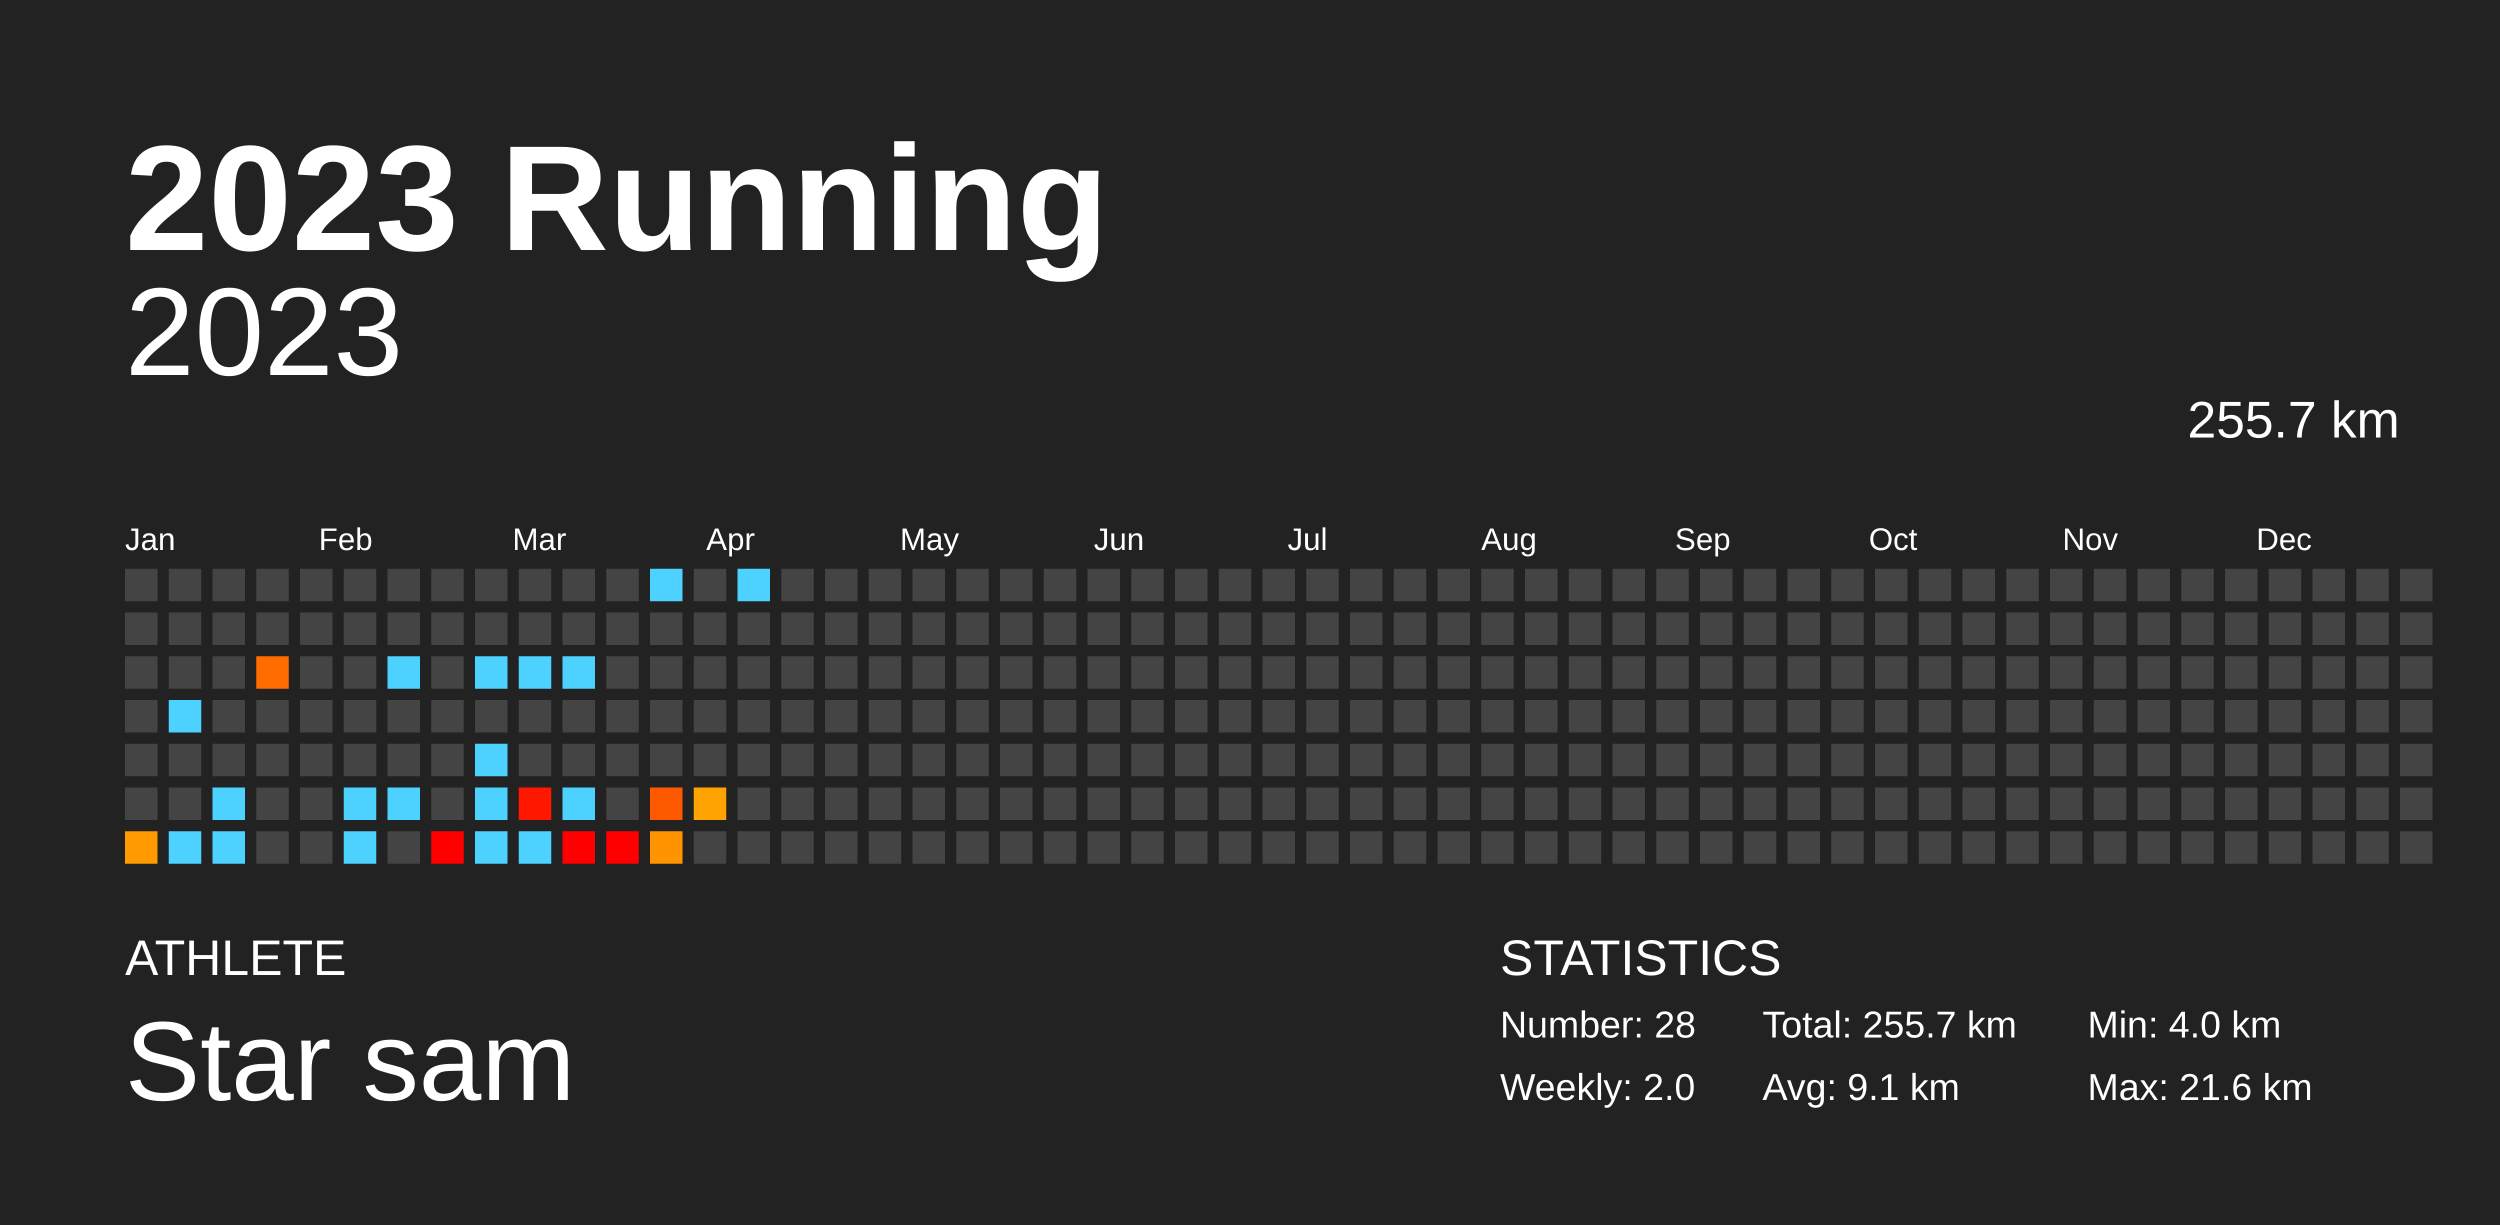
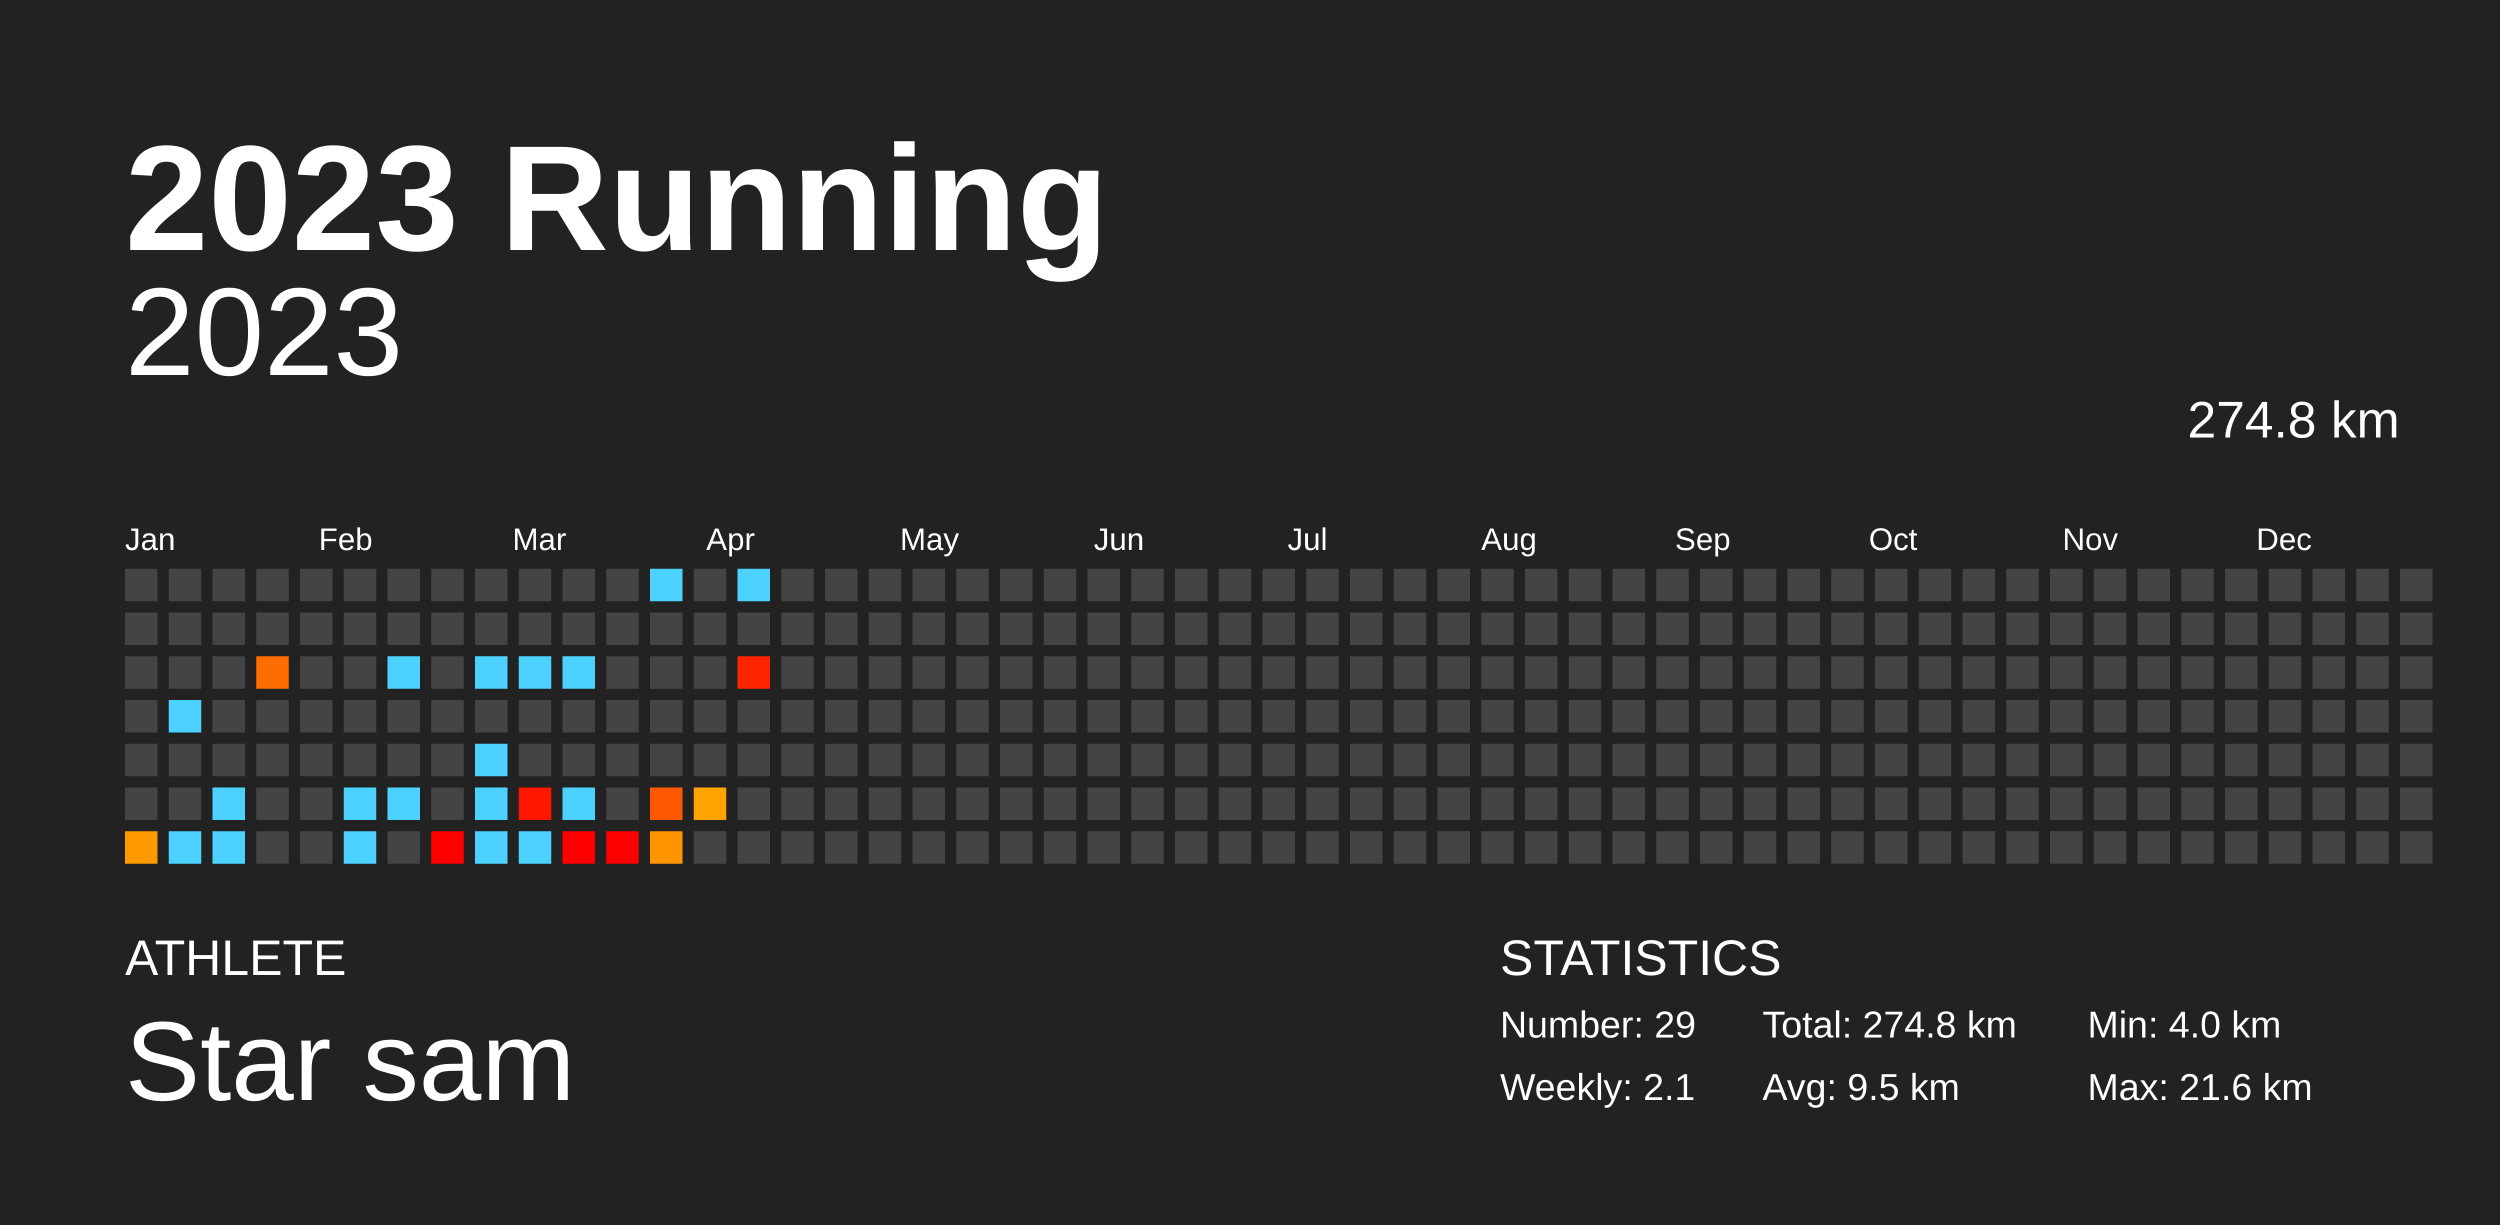
<svg xmlns="http://www.w3.org/2000/svg" baseProfile="full" height="98mm" version="1.1" viewBox="0,0,200,98" width="200mm">
  <defs />
  <rect fill="#222222" height="98" width="200" x="0" y="0" />
  <text fill="#FFFFFF" style="font-size:12px; font-family:Arial; font-weight:bold;" x="10" y="20">2023 Running</text>
  <text fill="#FFFFFF" style="font-size:4px; font-family:Arial" x="10" y="78">ATHLETE</text>
  <text fill="#FFFFFF" style="font-size:9px; font-family:Arial" x="10" y="88">Star sam</text>
  <text fill="#FFFFFF" style="font-size:4px; font-family:Arial" x="120" y="78">STATISTICS</text>
-   <text fill="#FFFFFF" style="font-size:3px; font-family:Arial" x="120" y="83">Number: 28</text>
-   <text fill="#FFFFFF" style="font-size:3px; font-family:Arial" x="120" y="88">Weekly: 2.0</text>
-   <text fill="#FFFFFF" style="font-size:3px; font-family:Arial" x="141" y="83">Total: 255.7 km</text>
-   <text fill="#FFFFFF" style="font-size:3px; font-family:Arial" x="141" y="88">Avg: 9.1 km</text>
+   <text fill="#FFFFFF" style="font-size:3px; font-family:Arial" x="120" y="83">Number: 29</text>
+   <text fill="#FFFFFF" style="font-size:3px; font-family:Arial" x="120" y="88">Weekly: 2.1</text>
+   <text fill="#FFFFFF" style="font-size:3px; font-family:Arial" x="141" y="83">Total: 274.8 km</text>
+   <text fill="#FFFFFF" style="font-size:3px; font-family:Arial" x="141" y="88">Avg: 9.5 km</text>
  <text fill="#FFFFFF" style="font-size:3px; font-family:Arial" x="167" y="83">Min: 4.0 km</text>
  <text fill="#FFFFFF" style="font-size:3px; font-family:Arial" x="167" y="88">Max: 21.6 km</text>
  <text alignment-baseline="hanging" fill="#FFFFFF" style="font-size:10.0px; font-family:Arial;" x="10" y="30">2023</text>
-   <text alignment-baseline="hanging" fill="#FFFFFF" style="font-size:4.125px; font-family:Arial;" x="175" y="35">255.7 km</text>
+   <text alignment-baseline="hanging" fill="#FFFFFF" style="font-size:4.125px; font-family:Arial;" x="175" y="35">274.8 km</text>
  <text fill="#FFFFFF" style="font-size:2.5px; font-family:Arial" x="10.0" y="44">Jan</text>
  <text fill="#FFFFFF" style="font-size:2.5px; font-family:Arial" x="25.5" y="44">Feb</text>
  <text fill="#FFFFFF" style="font-size:2.5px; font-family:Arial" x="41.0" y="44">Mar</text>
  <text fill="#FFFFFF" style="font-size:2.5px; font-family:Arial" x="56.5" y="44">Apr</text>
  <text fill="#FFFFFF" style="font-size:2.5px; font-family:Arial" x="72.0" y="44">May</text>
  <text fill="#FFFFFF" style="font-size:2.5px; font-family:Arial" x="87.5" y="44">Jun</text>
  <text fill="#FFFFFF" style="font-size:2.5px; font-family:Arial" x="103.0" y="44">Jul</text>
  <text fill="#FFFFFF" style="font-size:2.5px; font-family:Arial" x="118.5" y="44">Aug</text>
  <text fill="#FFFFFF" style="font-size:2.5px; font-family:Arial" x="134.0" y="44">Sep</text>
  <text fill="#FFFFFF" style="font-size:2.5px; font-family:Arial" x="149.5" y="44">Oct</text>
  <text fill="#FFFFFF" style="font-size:2.5px; font-family:Arial" x="165.0" y="44">Nov</text>
  <text fill="#FFFFFF" style="font-size:2.5px; font-family:Arial" x="180.5" y="44">Dec</text>
  <rect fill="#444444" height="2.6" width="2.6" x="10.0" y="45.5" />
  <rect fill="#444444" height="2.6" width="2.6" x="10.0" y="49.0" />
  <rect fill="#444444" height="2.6" width="2.6" x="10.0" y="52.5" />
  <rect fill="#444444" height="2.6" width="2.6" x="10.0" y="56.0" />
  <rect fill="#444444" height="2.6" width="2.6" x="10.0" y="59.5" />
  <rect fill="#444444" height="2.6" width="2.6" x="10.0" y="63.0" />
  <rect fill="#ff9a00" height="2.6" width="2.6" x="10.0" y="66.5" />
  <rect fill="#444444" height="2.6" width="2.6" x="13.5" y="45.5" />
  <rect fill="#444444" height="2.6" width="2.6" x="13.5" y="49.0" />
  <rect fill="#444444" height="2.6" width="2.6" x="13.5" y="52.5" />
  <rect fill="#4dd2ff" height="2.6" width="2.6" x="13.5" y="56.0" />
  <rect fill="#444444" height="2.6" width="2.6" x="13.5" y="59.5" />
  <rect fill="#444444" height="2.6" width="2.6" x="13.5" y="63.0" />
  <rect fill="#4dd2ff" height="2.6" width="2.6" x="13.5" y="66.5" />
  <rect fill="#444444" height="2.6" width="2.6" x="17.0" y="45.5" />
  <rect fill="#444444" height="2.6" width="2.6" x="17.0" y="49.0" />
  <rect fill="#444444" height="2.6" width="2.6" x="17.0" y="52.5" />
  <rect fill="#444444" height="2.6" width="2.6" x="17.0" y="56.0" />
  <rect fill="#444444" height="2.6" width="2.6" x="17.0" y="59.5" />
  <rect fill="#4dd2ff" height="2.6" width="2.6" x="17.0" y="63.0" />
  <rect fill="#4dd2ff" height="2.6" width="2.6" x="17.0" y="66.5" />
  <rect fill="#444444" height="2.6" width="2.6" x="20.5" y="45.5" />
  <rect fill="#444444" height="2.6" width="2.6" x="20.5" y="49.0" />
  <rect fill="#ff6d00" height="2.6" width="2.6" x="20.5" y="52.5" />
  <rect fill="#444444" height="2.6" width="2.6" x="20.5" y="56.0" />
  <rect fill="#444444" height="2.6" width="2.6" x="20.5" y="59.5" />
  <rect fill="#444444" height="2.6" width="2.6" x="20.5" y="63.0" />
  <rect fill="#444444" height="2.6" width="2.6" x="20.5" y="66.5" />
  <rect fill="#444444" height="2.6" width="2.6" x="24.0" y="45.5" />
  <rect fill="#444444" height="2.6" width="2.6" x="24.0" y="49.0" />
  <rect fill="#444444" height="2.6" width="2.6" x="24.0" y="52.5" />
  <rect fill="#444444" height="2.6" width="2.6" x="24.0" y="56.0" />
  <rect fill="#444444" height="2.6" width="2.6" x="24.0" y="59.5" />
  <rect fill="#444444" height="2.6" width="2.6" x="24.0" y="63.0" />
  <rect fill="#444444" height="2.6" width="2.6" x="24.0" y="66.5" />
  <rect fill="#444444" height="2.6" width="2.6" x="27.5" y="45.5" />
  <rect fill="#444444" height="2.6" width="2.6" x="27.5" y="49.0" />
  <rect fill="#444444" height="2.6" width="2.6" x="27.5" y="52.5" />
  <rect fill="#444444" height="2.6" width="2.6" x="27.5" y="56.0" />
  <rect fill="#444444" height="2.6" width="2.6" x="27.5" y="59.5" />
  <rect fill="#4dd2ff" height="2.6" width="2.6" x="27.5" y="63.0" />
  <rect fill="#4dd2ff" height="2.6" width="2.6" x="27.5" y="66.5" />
  <rect fill="#444444" height="2.6" width="2.6" x="31.0" y="45.5" />
  <rect fill="#444444" height="2.6" width="2.6" x="31.0" y="49.0" />
  <rect fill="#4dd2ff" height="2.6" width="2.6" x="31.0" y="52.5" />
  <rect fill="#444444" height="2.6" width="2.6" x="31.0" y="56.0" />
  <rect fill="#444444" height="2.6" width="2.6" x="31.0" y="59.5" />
  <rect fill="#4dd2ff" height="2.6" width="2.6" x="31.0" y="63.0" />
  <rect fill="#444444" height="2.6" width="2.6" x="31.0" y="66.5" />
  <rect fill="#444444" height="2.6" width="2.6" x="34.5" y="45.5" />
  <rect fill="#444444" height="2.6" width="2.6" x="34.5" y="49.0" />
  <rect fill="#444444" height="2.6" width="2.6" x="34.5" y="52.5" />
  <rect fill="#444444" height="2.6" width="2.6" x="34.5" y="56.0" />
  <rect fill="#444444" height="2.6" width="2.6" x="34.5" y="59.5" />
  <rect fill="#444444" height="2.6" width="2.6" x="34.5" y="63.0" />
  <rect fill="red" height="2.6" width="2.6" x="34.5" y="66.5" />
  <rect fill="#444444" height="2.6" width="2.6" x="38.0" y="45.5" />
  <rect fill="#444444" height="2.6" width="2.6" x="38.0" y="49.0" />
  <rect fill="#4dd2ff" height="2.6" width="2.6" x="38.0" y="52.5" />
  <rect fill="#444444" height="2.6" width="2.6" x="38.0" y="56.0" />
  <rect fill="#4dd2ff" height="2.6" width="2.6" x="38.0" y="59.5" />
  <rect fill="#4dd2ff" height="2.6" width="2.6" x="38.0" y="63.0" />
  <rect fill="#4dd2ff" height="2.6" width="2.6" x="38.0" y="66.5" />
  <rect fill="#444444" height="2.6" width="2.6" x="41.5" y="45.5" />
  <rect fill="#444444" height="2.6" width="2.6" x="41.5" y="49.0" />
  <rect fill="#4dd2ff" height="2.6" width="2.6" x="41.5" y="52.5" />
  <rect fill="#444444" height="2.6" width="2.6" x="41.5" y="56.0" />
  <rect fill="#444444" height="2.6" width="2.6" x="41.5" y="59.5" />
  <rect fill="#ff1700" height="2.6" width="2.6" x="41.5" y="63.0" />
  <rect fill="#4dd2ff" height="2.6" width="2.6" x="41.5" y="66.5" />
  <rect fill="#444444" height="2.6" width="2.6" x="45.0" y="45.5" />
  <rect fill="#444444" height="2.6" width="2.6" x="45.0" y="49.0" />
  <rect fill="#4dd2ff" height="2.6" width="2.6" x="45.0" y="52.5" />
  <rect fill="#444444" height="2.6" width="2.6" x="45.0" y="56.0" />
  <rect fill="#444444" height="2.6" width="2.6" x="45.0" y="59.5" />
  <rect fill="#4dd2ff" height="2.6" width="2.6" x="45.0" y="63.0" />
  <rect fill="red" height="2.6" width="2.6" x="45.0" y="66.5" />
  <rect fill="#444444" height="2.6" width="2.6" x="48.5" y="45.5" />
  <rect fill="#444444" height="2.6" width="2.6" x="48.5" y="49.0" />
  <rect fill="#444444" height="2.6" width="2.6" x="48.5" y="52.5" />
  <rect fill="#444444" height="2.6" width="2.6" x="48.5" y="56.0" />
  <rect fill="#444444" height="2.6" width="2.6" x="48.5" y="59.5" />
  <rect fill="#444444" height="2.6" width="2.6" x="48.5" y="63.0" />
  <rect fill="red" height="2.6" width="2.6" x="48.5" y="66.5" />
  <rect fill="#4dd2ff" height="2.6" width="2.6" x="52.0" y="45.5" />
  <rect fill="#444444" height="2.6" width="2.6" x="52.0" y="49.0" />
  <rect fill="#444444" height="2.6" width="2.6" x="52.0" y="52.5" />
  <rect fill="#444444" height="2.6" width="2.6" x="52.0" y="56.0" />
  <rect fill="#444444" height="2.6" width="2.6" x="52.0" y="59.5" />
  <rect fill="#ff5900" height="2.6" width="2.6" x="52.0" y="63.0" />
  <rect fill="#ff9300" height="2.6" width="2.6" x="52.0" y="66.5" />
  <rect fill="#444444" height="2.6" width="2.6" x="55.5" y="45.5" />
  <rect fill="#444444" height="2.6" width="2.6" x="55.5" y="49.0" />
  <rect fill="#444444" height="2.6" width="2.6" x="55.5" y="52.5" />
  <rect fill="#444444" height="2.6" width="2.6" x="55.5" y="56.0" />
  <rect fill="#444444" height="2.6" width="2.6" x="55.5" y="59.5" />
  <rect fill="#ffa300" height="2.6" width="2.6" x="55.5" y="63.0" />
  <rect fill="#444444" height="2.6" width="2.6" x="55.5" y="66.5" />
  <rect fill="#4dd2ff" height="2.6" width="2.6" x="59.0" y="45.5" />
  <rect fill="#444444" height="2.6" width="2.6" x="59.0" y="49.0" />
-   <rect fill="#444444" height="2.6" width="2.6" x="59.0" y="52.5" />
+   <rect fill="#ff2400" height="2.6" width="2.6" x="59.0" y="52.5" />
  <rect fill="#444444" height="2.6" width="2.6" x="59.0" y="56.0" />
  <rect fill="#444444" height="2.6" width="2.6" x="59.0" y="59.5" />
  <rect fill="#444444" height="2.6" width="2.6" x="59.0" y="63.0" />
  <rect fill="#444444" height="2.6" width="2.6" x="59.0" y="66.5" />
  <rect fill="#444444" height="2.6" width="2.6" x="62.5" y="45.5" />
  <rect fill="#444444" height="2.6" width="2.6" x="62.5" y="49.0" />
  <rect fill="#444444" height="2.6" width="2.6" x="62.5" y="52.5" />
  <rect fill="#444444" height="2.6" width="2.6" x="62.5" y="56.0" />
  <rect fill="#444444" height="2.6" width="2.6" x="62.5" y="59.5" />
  <rect fill="#444444" height="2.6" width="2.6" x="62.5" y="63.0" />
  <rect fill="#444444" height="2.6" width="2.6" x="62.5" y="66.5" />
  <rect fill="#444444" height="2.6" width="2.6" x="66.0" y="45.5" />
  <rect fill="#444444" height="2.6" width="2.6" x="66.0" y="49.0" />
  <rect fill="#444444" height="2.6" width="2.6" x="66.0" y="52.5" />
  <rect fill="#444444" height="2.6" width="2.6" x="66.0" y="56.0" />
  <rect fill="#444444" height="2.6" width="2.6" x="66.0" y="59.5" />
  <rect fill="#444444" height="2.6" width="2.6" x="66.0" y="63.0" />
  <rect fill="#444444" height="2.6" width="2.6" x="66.0" y="66.5" />
  <rect fill="#444444" height="2.6" width="2.6" x="69.5" y="45.5" />
  <rect fill="#444444" height="2.6" width="2.6" x="69.5" y="49.0" />
  <rect fill="#444444" height="2.6" width="2.6" x="69.5" y="52.5" />
  <rect fill="#444444" height="2.6" width="2.6" x="69.5" y="56.0" />
  <rect fill="#444444" height="2.6" width="2.6" x="69.5" y="59.5" />
  <rect fill="#444444" height="2.6" width="2.6" x="69.5" y="63.0" />
  <rect fill="#444444" height="2.6" width="2.6" x="69.5" y="66.5" />
  <rect fill="#444444" height="2.6" width="2.6" x="73.0" y="45.5" />
  <rect fill="#444444" height="2.6" width="2.6" x="73.0" y="49.0" />
  <rect fill="#444444" height="2.6" width="2.6" x="73.0" y="52.5" />
  <rect fill="#444444" height="2.6" width="2.6" x="73.0" y="56.0" />
  <rect fill="#444444" height="2.6" width="2.6" x="73.0" y="59.5" />
  <rect fill="#444444" height="2.6" width="2.6" x="73.0" y="63.0" />
  <rect fill="#444444" height="2.6" width="2.6" x="73.0" y="66.5" />
  <rect fill="#444444" height="2.6" width="2.6" x="76.5" y="45.5" />
  <rect fill="#444444" height="2.6" width="2.6" x="76.5" y="49.0" />
  <rect fill="#444444" height="2.6" width="2.6" x="76.5" y="52.5" />
  <rect fill="#444444" height="2.6" width="2.6" x="76.5" y="56.0" />
  <rect fill="#444444" height="2.6" width="2.6" x="76.5" y="59.5" />
  <rect fill="#444444" height="2.6" width="2.6" x="76.5" y="63.0" />
  <rect fill="#444444" height="2.6" width="2.6" x="76.5" y="66.5" />
  <rect fill="#444444" height="2.6" width="2.6" x="80.0" y="45.5" />
  <rect fill="#444444" height="2.6" width="2.6" x="80.0" y="49.0" />
  <rect fill="#444444" height="2.6" width="2.6" x="80.0" y="52.5" />
  <rect fill="#444444" height="2.6" width="2.6" x="80.0" y="56.0" />
  <rect fill="#444444" height="2.6" width="2.6" x="80.0" y="59.5" />
  <rect fill="#444444" height="2.6" width="2.6" x="80.0" y="63.0" />
  <rect fill="#444444" height="2.6" width="2.6" x="80.0" y="66.5" />
  <rect fill="#444444" height="2.6" width="2.6" x="83.5" y="45.5" />
  <rect fill="#444444" height="2.6" width="2.6" x="83.5" y="49.0" />
  <rect fill="#444444" height="2.6" width="2.6" x="83.5" y="52.5" />
  <rect fill="#444444" height="2.6" width="2.6" x="83.5" y="56.0" />
  <rect fill="#444444" height="2.6" width="2.6" x="83.5" y="59.5" />
  <rect fill="#444444" height="2.6" width="2.6" x="83.5" y="63.0" />
  <rect fill="#444444" height="2.6" width="2.6" x="83.5" y="66.5" />
  <rect fill="#444444" height="2.6" width="2.6" x="87.0" y="45.5" />
  <rect fill="#444444" height="2.6" width="2.6" x="87.0" y="49.0" />
  <rect fill="#444444" height="2.6" width="2.6" x="87.0" y="52.5" />
  <rect fill="#444444" height="2.6" width="2.6" x="87.0" y="56.0" />
  <rect fill="#444444" height="2.6" width="2.6" x="87.0" y="59.5" />
  <rect fill="#444444" height="2.6" width="2.6" x="87.0" y="63.0" />
  <rect fill="#444444" height="2.6" width="2.6" x="87.0" y="66.5" />
  <rect fill="#444444" height="2.6" width="2.6" x="90.5" y="45.5" />
  <rect fill="#444444" height="2.6" width="2.6" x="90.5" y="49.0" />
  <rect fill="#444444" height="2.6" width="2.6" x="90.5" y="52.5" />
  <rect fill="#444444" height="2.6" width="2.6" x="90.5" y="56.0" />
  <rect fill="#444444" height="2.6" width="2.6" x="90.5" y="59.5" />
  <rect fill="#444444" height="2.6" width="2.6" x="90.5" y="63.0" />
  <rect fill="#444444" height="2.6" width="2.6" x="90.5" y="66.5" />
  <rect fill="#444444" height="2.6" width="2.6" x="94.0" y="45.5" />
  <rect fill="#444444" height="2.6" width="2.6" x="94.0" y="49.0" />
  <rect fill="#444444" height="2.6" width="2.6" x="94.0" y="52.5" />
  <rect fill="#444444" height="2.6" width="2.6" x="94.0" y="56.0" />
  <rect fill="#444444" height="2.6" width="2.6" x="94.0" y="59.5" />
  <rect fill="#444444" height="2.6" width="2.6" x="94.0" y="63.0" />
  <rect fill="#444444" height="2.6" width="2.6" x="94.0" y="66.5" />
  <rect fill="#444444" height="2.6" width="2.6" x="97.5" y="45.5" />
  <rect fill="#444444" height="2.6" width="2.6" x="97.5" y="49.0" />
  <rect fill="#444444" height="2.6" width="2.6" x="97.5" y="52.5" />
  <rect fill="#444444" height="2.6" width="2.6" x="97.5" y="56.0" />
  <rect fill="#444444" height="2.6" width="2.6" x="97.5" y="59.5" />
  <rect fill="#444444" height="2.6" width="2.6" x="97.5" y="63.0" />
  <rect fill="#444444" height="2.6" width="2.6" x="97.5" y="66.5" />
  <rect fill="#444444" height="2.6" width="2.6" x="101.0" y="45.5" />
  <rect fill="#444444" height="2.6" width="2.6" x="101.0" y="49.0" />
  <rect fill="#444444" height="2.6" width="2.6" x="101.0" y="52.5" />
  <rect fill="#444444" height="2.6" width="2.6" x="101.0" y="56.0" />
  <rect fill="#444444" height="2.6" width="2.6" x="101.0" y="59.5" />
  <rect fill="#444444" height="2.6" width="2.6" x="101.0" y="63.0" />
  <rect fill="#444444" height="2.6" width="2.6" x="101.0" y="66.5" />
  <rect fill="#444444" height="2.6" width="2.6" x="104.5" y="45.5" />
  <rect fill="#444444" height="2.6" width="2.6" x="104.5" y="49.0" />
  <rect fill="#444444" height="2.6" width="2.6" x="104.5" y="52.5" />
  <rect fill="#444444" height="2.6" width="2.6" x="104.5" y="56.0" />
  <rect fill="#444444" height="2.6" width="2.6" x="104.5" y="59.5" />
  <rect fill="#444444" height="2.6" width="2.6" x="104.5" y="63.0" />
  <rect fill="#444444" height="2.6" width="2.6" x="104.5" y="66.5" />
  <rect fill="#444444" height="2.6" width="2.6" x="108.0" y="45.5" />
  <rect fill="#444444" height="2.6" width="2.6" x="108.0" y="49.0" />
  <rect fill="#444444" height="2.6" width="2.6" x="108.0" y="52.5" />
  <rect fill="#444444" height="2.6" width="2.6" x="108.0" y="56.0" />
  <rect fill="#444444" height="2.6" width="2.6" x="108.0" y="59.5" />
  <rect fill="#444444" height="2.6" width="2.6" x="108.0" y="63.0" />
  <rect fill="#444444" height="2.6" width="2.6" x="108.0" y="66.5" />
  <rect fill="#444444" height="2.6" width="2.6" x="111.5" y="45.5" />
  <rect fill="#444444" height="2.6" width="2.6" x="111.5" y="49.0" />
  <rect fill="#444444" height="2.6" width="2.6" x="111.5" y="52.5" />
  <rect fill="#444444" height="2.6" width="2.6" x="111.5" y="56.0" />
  <rect fill="#444444" height="2.6" width="2.6" x="111.5" y="59.5" />
  <rect fill="#444444" height="2.6" width="2.6" x="111.5" y="63.0" />
  <rect fill="#444444" height="2.6" width="2.6" x="111.5" y="66.5" />
  <rect fill="#444444" height="2.6" width="2.6" x="115.0" y="45.5" />
  <rect fill="#444444" height="2.6" width="2.6" x="115.0" y="49.0" />
  <rect fill="#444444" height="2.6" width="2.6" x="115.0" y="52.5" />
  <rect fill="#444444" height="2.6" width="2.6" x="115.0" y="56.0" />
  <rect fill="#444444" height="2.6" width="2.6" x="115.0" y="59.5" />
  <rect fill="#444444" height="2.6" width="2.6" x="115.0" y="63.0" />
  <rect fill="#444444" height="2.6" width="2.6" x="115.0" y="66.5" />
  <rect fill="#444444" height="2.6" width="2.6" x="118.5" y="45.5" />
  <rect fill="#444444" height="2.6" width="2.6" x="118.5" y="49.0" />
  <rect fill="#444444" height="2.6" width="2.6" x="118.5" y="52.5" />
  <rect fill="#444444" height="2.6" width="2.6" x="118.5" y="56.0" />
  <rect fill="#444444" height="2.6" width="2.6" x="118.5" y="59.5" />
  <rect fill="#444444" height="2.6" width="2.6" x="118.5" y="63.0" />
  <rect fill="#444444" height="2.6" width="2.6" x="118.5" y="66.5" />
  <rect fill="#444444" height="2.6" width="2.6" x="122.0" y="45.5" />
  <rect fill="#444444" height="2.6" width="2.6" x="122.0" y="49.0" />
  <rect fill="#444444" height="2.6" width="2.6" x="122.0" y="52.5" />
  <rect fill="#444444" height="2.6" width="2.6" x="122.0" y="56.0" />
  <rect fill="#444444" height="2.6" width="2.6" x="122.0" y="59.5" />
  <rect fill="#444444" height="2.6" width="2.6" x="122.0" y="63.0" />
  <rect fill="#444444" height="2.6" width="2.6" x="122.0" y="66.5" />
  <rect fill="#444444" height="2.6" width="2.6" x="125.5" y="45.5" />
  <rect fill="#444444" height="2.6" width="2.6" x="125.5" y="49.0" />
  <rect fill="#444444" height="2.6" width="2.6" x="125.5" y="52.5" />
  <rect fill="#444444" height="2.6" width="2.6" x="125.5" y="56.0" />
  <rect fill="#444444" height="2.6" width="2.6" x="125.5" y="59.5" />
  <rect fill="#444444" height="2.6" width="2.6" x="125.5" y="63.0" />
  <rect fill="#444444" height="2.6" width="2.6" x="125.5" y="66.5" />
  <rect fill="#444444" height="2.6" width="2.6" x="129.0" y="45.5" />
  <rect fill="#444444" height="2.6" width="2.6" x="129.0" y="49.0" />
  <rect fill="#444444" height="2.6" width="2.6" x="129.0" y="52.5" />
  <rect fill="#444444" height="2.6" width="2.6" x="129.0" y="56.0" />
  <rect fill="#444444" height="2.6" width="2.6" x="129.0" y="59.5" />
  <rect fill="#444444" height="2.6" width="2.6" x="129.0" y="63.0" />
  <rect fill="#444444" height="2.6" width="2.6" x="129.0" y="66.5" />
  <rect fill="#444444" height="2.6" width="2.6" x="132.5" y="45.5" />
  <rect fill="#444444" height="2.6" width="2.6" x="132.5" y="49.0" />
  <rect fill="#444444" height="2.6" width="2.6" x="132.5" y="52.5" />
  <rect fill="#444444" height="2.6" width="2.6" x="132.5" y="56.0" />
  <rect fill="#444444" height="2.6" width="2.6" x="132.5" y="59.5" />
  <rect fill="#444444" height="2.6" width="2.6" x="132.5" y="63.0" />
  <rect fill="#444444" height="2.6" width="2.6" x="132.5" y="66.5" />
  <rect fill="#444444" height="2.6" width="2.6" x="136.0" y="45.5" />
  <rect fill="#444444" height="2.6" width="2.6" x="136.0" y="49.0" />
  <rect fill="#444444" height="2.6" width="2.6" x="136.0" y="52.5" />
  <rect fill="#444444" height="2.6" width="2.6" x="136.0" y="56.0" />
  <rect fill="#444444" height="2.6" width="2.6" x="136.0" y="59.5" />
  <rect fill="#444444" height="2.6" width="2.6" x="136.0" y="63.0" />
  <rect fill="#444444" height="2.6" width="2.6" x="136.0" y="66.5" />
  <rect fill="#444444" height="2.6" width="2.6" x="139.5" y="45.5" />
  <rect fill="#444444" height="2.6" width="2.6" x="139.5" y="49.0" />
  <rect fill="#444444" height="2.6" width="2.6" x="139.5" y="52.5" />
  <rect fill="#444444" height="2.6" width="2.6" x="139.5" y="56.0" />
  <rect fill="#444444" height="2.6" width="2.6" x="139.5" y="59.5" />
  <rect fill="#444444" height="2.6" width="2.6" x="139.5" y="63.0" />
  <rect fill="#444444" height="2.6" width="2.6" x="139.5" y="66.5" />
  <rect fill="#444444" height="2.6" width="2.6" x="143.0" y="45.5" />
  <rect fill="#444444" height="2.6" width="2.6" x="143.0" y="49.0" />
  <rect fill="#444444" height="2.6" width="2.6" x="143.0" y="52.5" />
  <rect fill="#444444" height="2.6" width="2.6" x="143.0" y="56.0" />
  <rect fill="#444444" height="2.6" width="2.6" x="143.0" y="59.5" />
  <rect fill="#444444" height="2.6" width="2.6" x="143.0" y="63.0" />
  <rect fill="#444444" height="2.6" width="2.6" x="143.0" y="66.5" />
  <rect fill="#444444" height="2.6" width="2.6" x="146.5" y="45.5" />
  <rect fill="#444444" height="2.6" width="2.6" x="146.5" y="49.0" />
  <rect fill="#444444" height="2.6" width="2.6" x="146.5" y="52.5" />
  <rect fill="#444444" height="2.6" width="2.6" x="146.5" y="56.0" />
  <rect fill="#444444" height="2.6" width="2.6" x="146.5" y="59.5" />
  <rect fill="#444444" height="2.6" width="2.6" x="146.5" y="63.0" />
  <rect fill="#444444" height="2.6" width="2.6" x="146.5" y="66.5" />
  <rect fill="#444444" height="2.6" width="2.6" x="150.0" y="45.5" />
  <rect fill="#444444" height="2.6" width="2.6" x="150.0" y="49.0" />
  <rect fill="#444444" height="2.6" width="2.6" x="150.0" y="52.5" />
  <rect fill="#444444" height="2.6" width="2.6" x="150.0" y="56.0" />
  <rect fill="#444444" height="2.6" width="2.6" x="150.0" y="59.5" />
  <rect fill="#444444" height="2.6" width="2.6" x="150.0" y="63.0" />
  <rect fill="#444444" height="2.6" width="2.6" x="150.0" y="66.5" />
  <rect fill="#444444" height="2.6" width="2.6" x="153.5" y="45.5" />
  <rect fill="#444444" height="2.6" width="2.6" x="153.5" y="49.0" />
  <rect fill="#444444" height="2.6" width="2.6" x="153.5" y="52.5" />
  <rect fill="#444444" height="2.6" width="2.6" x="153.5" y="56.0" />
  <rect fill="#444444" height="2.6" width="2.6" x="153.5" y="59.5" />
  <rect fill="#444444" height="2.6" width="2.6" x="153.5" y="63.0" />
  <rect fill="#444444" height="2.6" width="2.6" x="153.5" y="66.5" />
  <rect fill="#444444" height="2.6" width="2.6" x="157.0" y="45.5" />
  <rect fill="#444444" height="2.6" width="2.6" x="157.0" y="49.0" />
  <rect fill="#444444" height="2.6" width="2.6" x="157.0" y="52.5" />
  <rect fill="#444444" height="2.6" width="2.6" x="157.0" y="56.0" />
  <rect fill="#444444" height="2.6" width="2.6" x="157.0" y="59.5" />
  <rect fill="#444444" height="2.6" width="2.6" x="157.0" y="63.0" />
  <rect fill="#444444" height="2.6" width="2.6" x="157.0" y="66.5" />
  <rect fill="#444444" height="2.6" width="2.6" x="160.5" y="45.5" />
  <rect fill="#444444" height="2.6" width="2.6" x="160.5" y="49.0" />
  <rect fill="#444444" height="2.6" width="2.6" x="160.5" y="52.5" />
  <rect fill="#444444" height="2.6" width="2.6" x="160.5" y="56.0" />
  <rect fill="#444444" height="2.6" width="2.6" x="160.5" y="59.5" />
  <rect fill="#444444" height="2.6" width="2.6" x="160.5" y="63.0" />
  <rect fill="#444444" height="2.6" width="2.6" x="160.5" y="66.5" />
  <rect fill="#444444" height="2.6" width="2.6" x="164.0" y="45.5" />
  <rect fill="#444444" height="2.6" width="2.6" x="164.0" y="49.0" />
  <rect fill="#444444" height="2.6" width="2.6" x="164.0" y="52.5" />
  <rect fill="#444444" height="2.6" width="2.6" x="164.0" y="56.0" />
  <rect fill="#444444" height="2.6" width="2.6" x="164.0" y="59.5" />
  <rect fill="#444444" height="2.6" width="2.6" x="164.0" y="63.0" />
  <rect fill="#444444" height="2.6" width="2.6" x="164.0" y="66.5" />
  <rect fill="#444444" height="2.6" width="2.6" x="167.5" y="45.5" />
  <rect fill="#444444" height="2.6" width="2.6" x="167.5" y="49.0" />
  <rect fill="#444444" height="2.6" width="2.6" x="167.5" y="52.5" />
  <rect fill="#444444" height="2.6" width="2.6" x="167.5" y="56.0" />
  <rect fill="#444444" height="2.6" width="2.6" x="167.5" y="59.5" />
  <rect fill="#444444" height="2.6" width="2.6" x="167.5" y="63.0" />
  <rect fill="#444444" height="2.6" width="2.6" x="167.5" y="66.5" />
  <rect fill="#444444" height="2.6" width="2.6" x="171.0" y="45.5" />
  <rect fill="#444444" height="2.6" width="2.6" x="171.0" y="49.0" />
  <rect fill="#444444" height="2.6" width="2.6" x="171.0" y="52.5" />
  <rect fill="#444444" height="2.6" width="2.6" x="171.0" y="56.0" />
  <rect fill="#444444" height="2.6" width="2.6" x="171.0" y="59.5" />
  <rect fill="#444444" height="2.6" width="2.6" x="171.0" y="63.0" />
  <rect fill="#444444" height="2.6" width="2.6" x="171.0" y="66.5" />
  <rect fill="#444444" height="2.6" width="2.6" x="174.5" y="45.5" />
  <rect fill="#444444" height="2.6" width="2.6" x="174.5" y="49.0" />
  <rect fill="#444444" height="2.6" width="2.6" x="174.5" y="52.5" />
  <rect fill="#444444" height="2.6" width="2.6" x="174.5" y="56.0" />
  <rect fill="#444444" height="2.6" width="2.6" x="174.5" y="59.5" />
  <rect fill="#444444" height="2.6" width="2.6" x="174.5" y="63.0" />
  <rect fill="#444444" height="2.6" width="2.6" x="174.5" y="66.5" />
  <rect fill="#444444" height="2.6" width="2.6" x="178.0" y="45.5" />
  <rect fill="#444444" height="2.6" width="2.6" x="178.0" y="49.0" />
  <rect fill="#444444" height="2.6" width="2.6" x="178.0" y="52.5" />
  <rect fill="#444444" height="2.6" width="2.6" x="178.0" y="56.0" />
  <rect fill="#444444" height="2.6" width="2.6" x="178.0" y="59.5" />
  <rect fill="#444444" height="2.6" width="2.6" x="178.0" y="63.0" />
  <rect fill="#444444" height="2.6" width="2.6" x="178.0" y="66.5" />
  <rect fill="#444444" height="2.6" width="2.6" x="181.5" y="45.5" />
  <rect fill="#444444" height="2.6" width="2.6" x="181.5" y="49.0" />
  <rect fill="#444444" height="2.6" width="2.6" x="181.5" y="52.5" />
  <rect fill="#444444" height="2.6" width="2.6" x="181.5" y="56.0" />
  <rect fill="#444444" height="2.6" width="2.6" x="181.5" y="59.5" />
  <rect fill="#444444" height="2.6" width="2.6" x="181.5" y="63.0" />
  <rect fill="#444444" height="2.6" width="2.6" x="181.5" y="66.5" />
  <rect fill="#444444" height="2.6" width="2.6" x="185.0" y="45.5" />
  <rect fill="#444444" height="2.6" width="2.6" x="185.0" y="49.0" />
  <rect fill="#444444" height="2.6" width="2.6" x="185.0" y="52.5" />
  <rect fill="#444444" height="2.6" width="2.6" x="185.0" y="56.0" />
  <rect fill="#444444" height="2.6" width="2.6" x="185.0" y="59.5" />
  <rect fill="#444444" height="2.6" width="2.6" x="185.0" y="63.0" />
  <rect fill="#444444" height="2.6" width="2.6" x="185.0" y="66.5" />
  <rect fill="#444444" height="2.6" width="2.6" x="188.5" y="45.5" />
  <rect fill="#444444" height="2.6" width="2.6" x="188.5" y="49.0" />
  <rect fill="#444444" height="2.6" width="2.6" x="188.5" y="52.5" />
  <rect fill="#444444" height="2.6" width="2.6" x="188.5" y="56.0" />
  <rect fill="#444444" height="2.6" width="2.6" x="188.5" y="59.5" />
  <rect fill="#444444" height="2.6" width="2.6" x="188.5" y="63.0" />
  <rect fill="#444444" height="2.6" width="2.6" x="188.5" y="66.5" />
  <rect fill="#444444" height="2.6" width="2.6" x="192.0" y="45.5" />
  <rect fill="#444444" height="2.6" width="2.6" x="192.0" y="49.0" />
  <rect fill="#444444" height="2.6" width="2.6" x="192.0" y="52.5" />
  <rect fill="#444444" height="2.6" width="2.6" x="192.0" y="56.0" />
  <rect fill="#444444" height="2.6" width="2.6" x="192.0" y="59.5" />
  <rect fill="#444444" height="2.6" width="2.6" x="192.0" y="63.0" />
  <rect fill="#444444" height="2.6" width="2.6" x="192.0" y="66.5" />
</svg>
